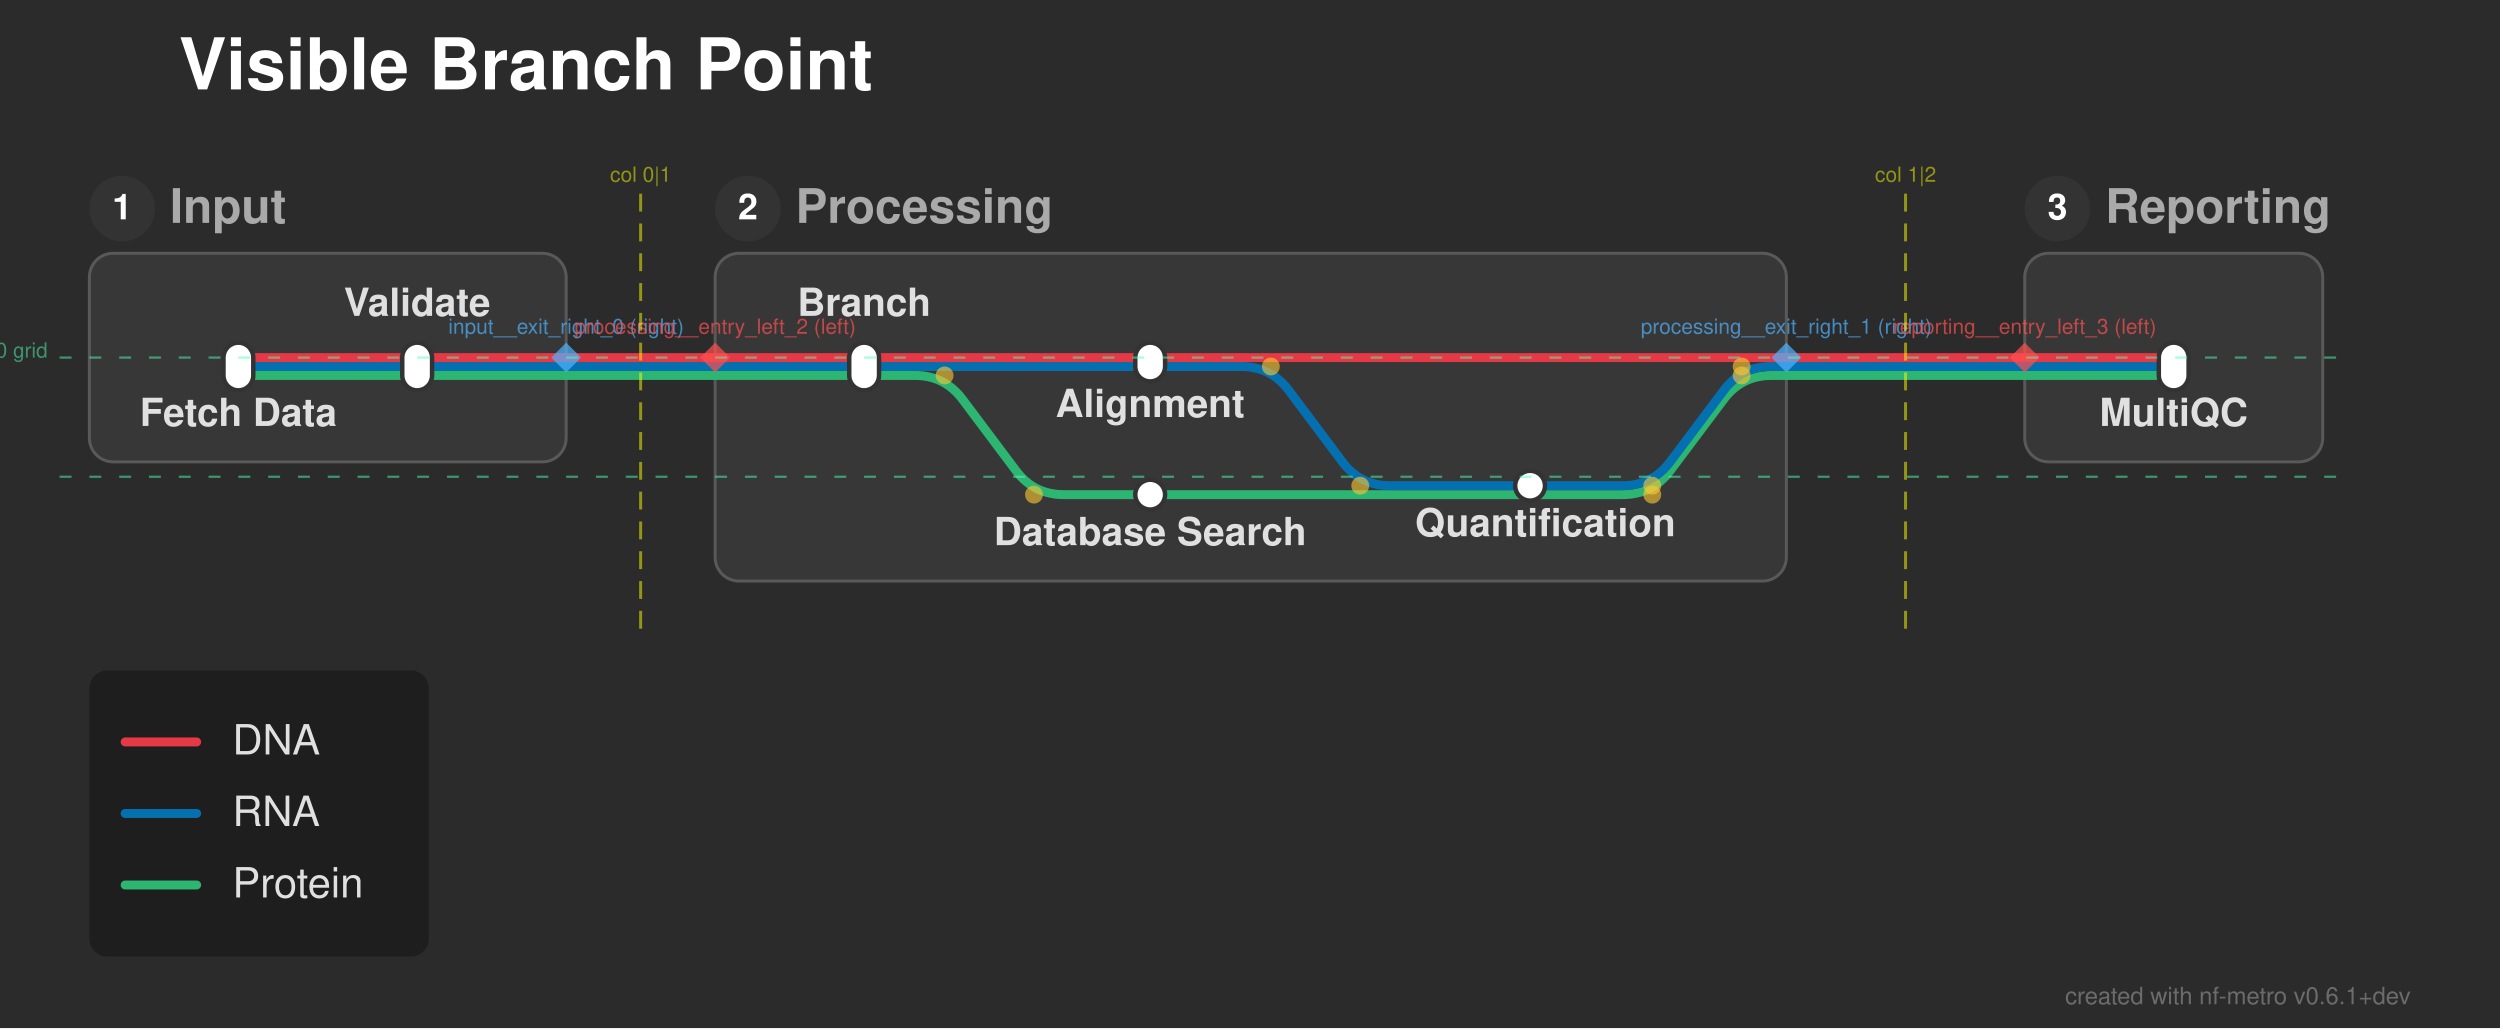
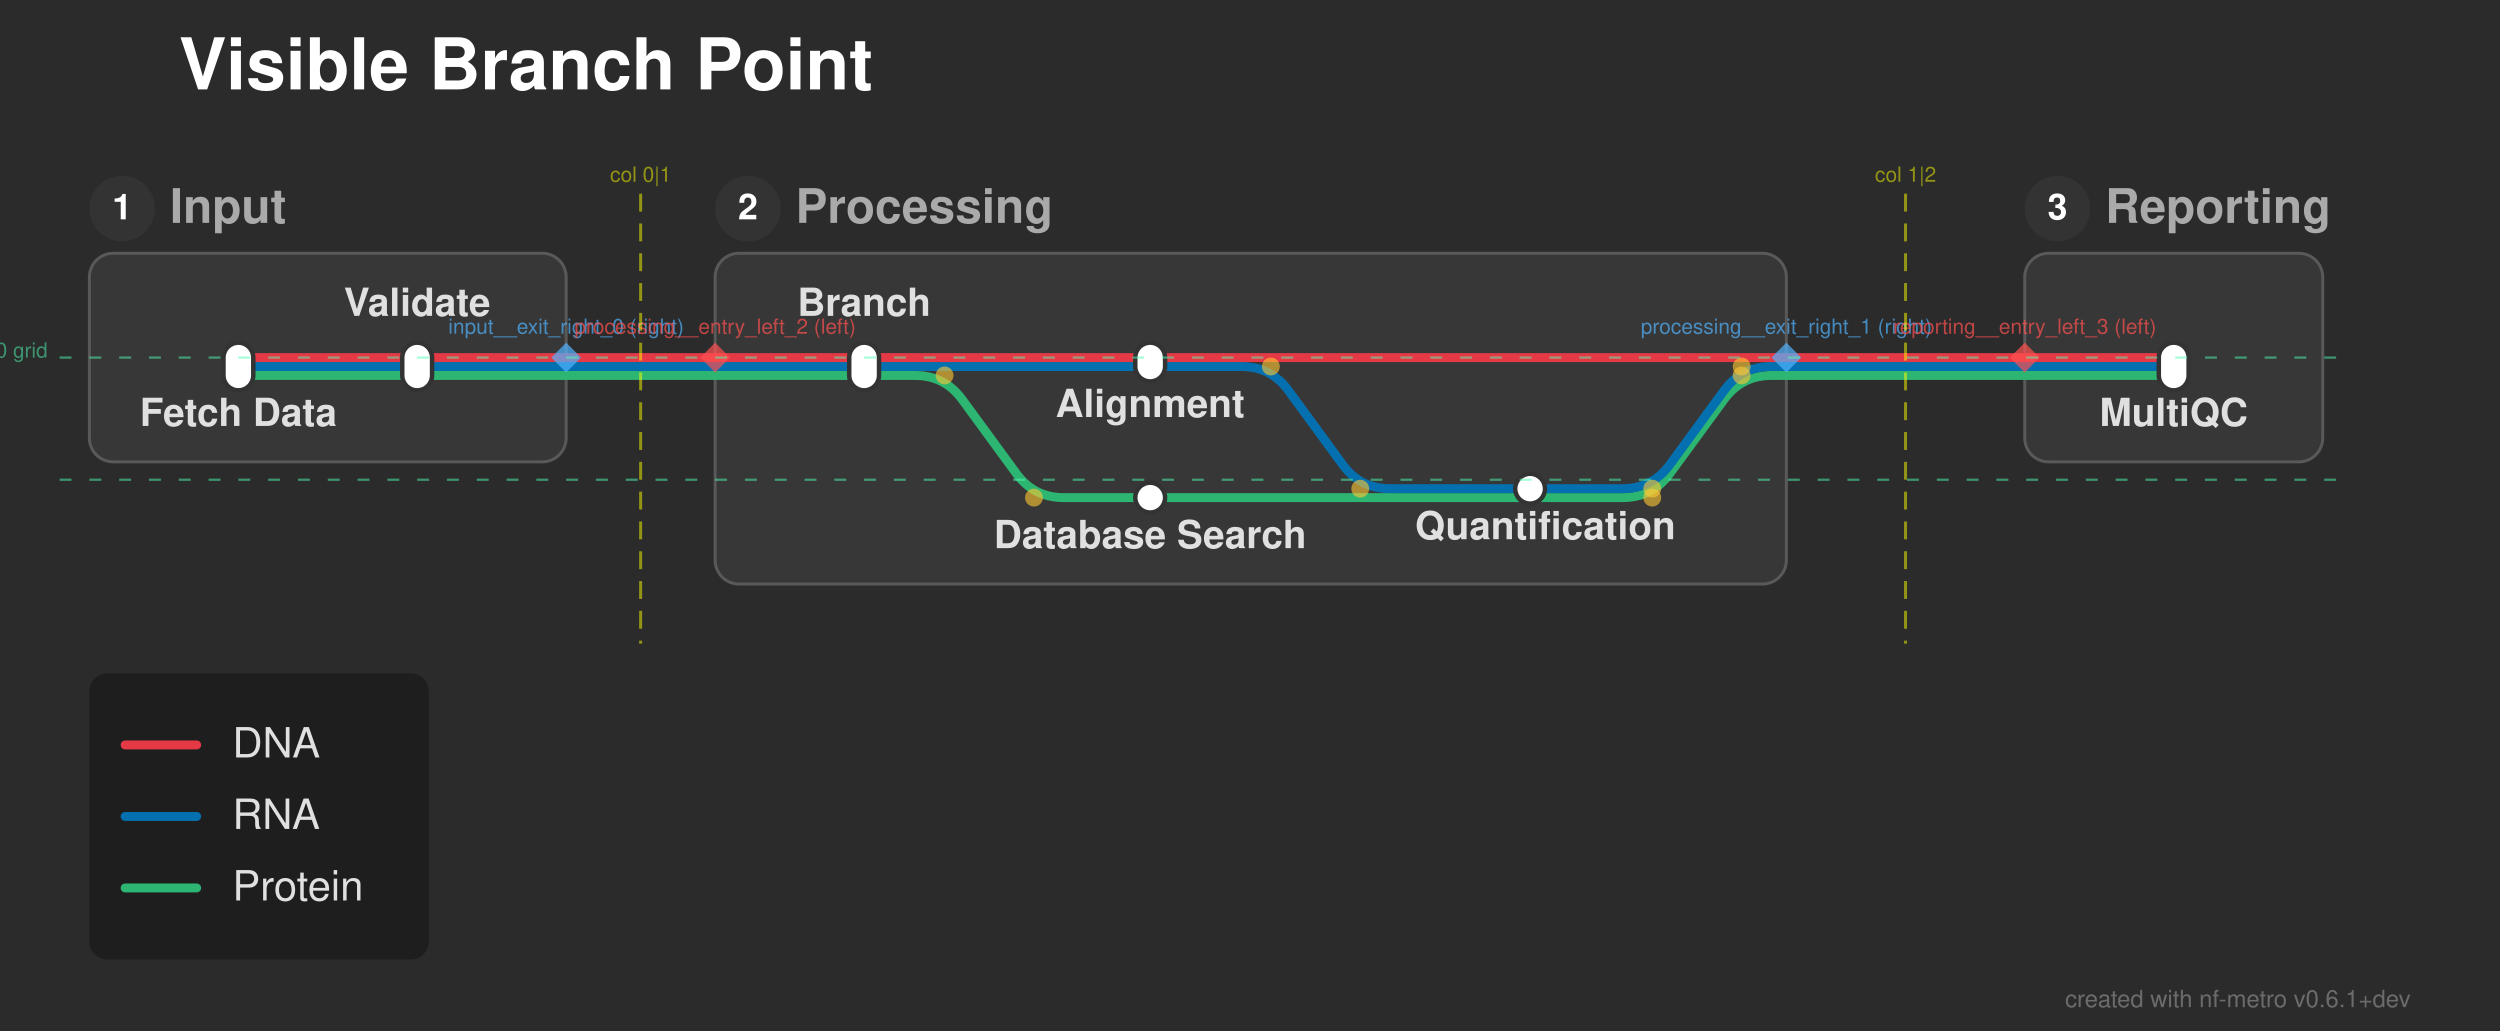
- <svg xmlns="http://www.w3.org/2000/svg" width="839" height="345" viewBox="0 0 839 345">
+ <svg xmlns="http://www.w3.org/2000/svg" width="839" height="346" viewBox="0 0 839 346">
  <defs>
</defs>
-   <rect x="0" y="0" width="839" height="345" fill="#2b2b2b" />
+   <rect x="0" y="0" width="839" height="346" fill="#2b2b2b" />
  <text x="60.0" y="30.0" font-size="24.0" fill="#ffffff" font-family="'Helvetica Neue', Helvetica, Arial, sans-serif" font-weight="bold" class="nf-metro-title">Visible Branch Point</text>
  <rect x="30.0" y="85.0" width="160.0" height="70.0" rx="8" ry="8" fill="#373737" stroke="#595959" stroke-width="1.0" />
  <circle cx="41.0" cy="70.0" r="11" fill="#333333" class="nf-metro-section-num-circle" />
  <text x="41.0" y="70.0" font-size="12" fill="#ffffff" font-family="'Helvetica Neue', Helvetica, Arial, sans-serif" font-weight="bold" text-anchor="middle" dy="0.3em">1</text>
  <text x="57.0" y="70.0" font-size="16.0" fill="#aaaaaa" font-family="'Helvetica Neue', Helvetica, Arial, sans-serif" font-weight="bold" dy="0.3em" class="nf-metro-section-label">Input</text>
-   <rect x="240.0" y="85.0" width="359.5" height="110.0" rx="8" ry="8" fill="#373737" stroke="#595959" stroke-width="1.0" />
+   <rect x="240.0" y="85.0" width="359.5" height="111.0" rx="8" ry="8" fill="#373737" stroke="#595959" stroke-width="1.0" />
  <circle cx="251.0" cy="70.0" r="11" fill="#333333" class="nf-metro-section-num-circle" />
  <text x="251.0" y="70.0" font-size="12" fill="#ffffff" font-family="'Helvetica Neue', Helvetica, Arial, sans-serif" font-weight="bold" text-anchor="middle" dy="0.3em">2</text>
  <text x="267.0" y="70.0" font-size="16.0" fill="#aaaaaa" font-family="'Helvetica Neue', Helvetica, Arial, sans-serif" font-weight="bold" dy="0.3em" class="nf-metro-section-label">Processing</text>
  <rect x="679.5" y="85.0" width="100.0" height="70.0" rx="8" ry="8" fill="#373737" stroke="#595959" stroke-width="1.0" />
  <circle cx="690.5" cy="70.0" r="11" fill="#333333" class="nf-metro-section-num-circle" />
  <text x="690.5" y="70.0" font-size="12" fill="#ffffff" font-family="'Helvetica Neue', Helvetica, Arial, sans-serif" font-weight="bold" text-anchor="middle" dy="0.3em">3</text>
  <text x="706.5" y="70.0" font-size="16.0" fill="#aaaaaa" font-family="'Helvetica Neue', Helvetica, Arial, sans-serif" font-weight="bold" dy="0.3em" class="nf-metro-section-label">Reporting</text>
-   <path d="M386.0,166.0 L544.5,166.0 Q554.5,166.0,560.5,158.0 L578.5,134.0 Q584.5,126.0,594.5,126.0 L599.5,126.0" stroke="#2db572" stroke-width="3.0" fill="none" stroke-linecap="round" stroke-linejoin="round" />
-   <path d="M513.5,163.0 L544.5,163.0 Q554.5,163.0,560.5,155.0 L578.5,131.0 Q584.5,123.0,594.5,123.0 L599.5,123.0" stroke="#0570b0" stroke-width="3.0" fill="none" stroke-linecap="round" stroke-linejoin="round" />
+   <path d="M386.0,167.0 L544.5,167.0 Q554.5,167.0,560.405,158.93 L578.595,134.07 Q584.5,126.0,594.5,126.0 L599.5,126.0" stroke="#2db572" stroke-width="3.0" fill="none" stroke-linecap="round" stroke-linejoin="round" />
+   <path d="M513.5,164.0 L544.5,164.0 Q554.5,164.0,560.405,155.93 L578.595,131.07 Q584.5,123.0,594.5,123.0 L599.5,123.0" stroke="#0570b0" stroke-width="3.0" fill="none" stroke-linecap="round" stroke-linejoin="round" />
  <path d="M80.0,126.0 L140.0,126.0" stroke="#2db572" stroke-width="3.0" stroke-linecap="round" />
-   <path d="M290.0,126.0 L307.0,126.0 Q317.0,126.0,323.0,134.0 L341.0,158.0 Q347.0,166.0,357.0,166.0 L386.0,166.0" stroke="#2db572" stroke-width="3.0" fill="none" stroke-linecap="round" stroke-linejoin="round" />
+   <path d="M290.0,126.0 L307.0,126.0 Q317.0,126.0,322.905,134.07 L341.095,158.93 Q347.0,167.0,357.0,167.0 L386.0,167.0" stroke="#2db572" stroke-width="3.0" fill="none" stroke-linecap="round" stroke-linejoin="round" />
  <path d="M140.0,126.0 L190.0,126.0" stroke="#2db572" stroke-width="3.0" stroke-linecap="round" />
  <path d="M240.0,126.0 L290.0,126.0" stroke="#2db572" stroke-width="3.0" stroke-linecap="round" />
  <path d="M679.5,126.0 L729.5,126.0" stroke="#2db572" stroke-width="3.0" stroke-linecap="round" />
  <path d="M190.0,126.0 L240.0,126.0" stroke="#2db572" stroke-width="3.0" stroke-linecap="round" />
  <path d="M599.5,126.0 L679.5,126.0" stroke="#2db572" stroke-width="3.0" stroke-linecap="round" />
  <path d="M80.0,123.0 L140.0,123.0" stroke="#0570b0" stroke-width="3.0" stroke-linecap="round" />
  <path d="M290.0,123.0 L386.0,123.0" stroke="#0570b0" stroke-width="3.0" stroke-linecap="round" />
-   <path d="M386.0,123.0 L416.5,123.0 Q426.5,123.0,432.5,131.0 L450.5,155.0 Q456.5,163.0,466.5,163.0 L513.5,163.0" stroke="#0570b0" stroke-width="3.0" fill="none" stroke-linecap="round" stroke-linejoin="round" />
+   <path d="M386.0,123.0 L416.5,123.0 Q426.5,123.0,432.405,131.07 L450.595,155.93 Q456.5,164.0,466.5,164.0 L513.5,164.0" stroke="#0570b0" stroke-width="3.0" fill="none" stroke-linecap="round" stroke-linejoin="round" />
  <path d="M140.0,123.0 L190.0,123.0" stroke="#0570b0" stroke-width="3.0" stroke-linecap="round" />
  <path d="M240.0,123.0 L290.0,123.0" stroke="#0570b0" stroke-width="3.0" stroke-linecap="round" />
  <path d="M679.5,123.0 L729.5,123.0" stroke="#0570b0" stroke-width="3.0" stroke-linecap="round" />
  <path d="M190.0,123.0 L240.0,123.0" stroke="#0570b0" stroke-width="3.0" stroke-linecap="round" />
  <path d="M599.5,123.0 L679.5,123.0" stroke="#0570b0" stroke-width="3.0" stroke-linecap="round" />
  <path d="M80.0,120.0 L140.0,120.0" stroke="#e63946" stroke-width="3.0" stroke-linecap="round" />
  <path d="M290.0,120.0 L386.0,120.0" stroke="#e63946" stroke-width="3.0" stroke-linecap="round" />
  <path d="M140.0,120.0 L190.0,120.0" stroke="#e63946" stroke-width="3.0" stroke-linecap="round" />
  <path d="M240.0,120.0 L290.0,120.0" stroke="#e63946" stroke-width="3.0" stroke-linecap="round" />
  <path d="M386.0,120.0 L599.5,120.0" stroke="#e63946" stroke-width="3.0" stroke-linecap="round" />
  <path d="M679.5,120.0 L729.5,120.0" stroke="#e63946" stroke-width="3.0" stroke-linecap="round" />
  <path d="M190.0,120.0 L240.0,120.0" stroke="#e63946" stroke-width="3.0" stroke-linecap="round" />
  <path d="M599.5,120.0 L679.5,120.0" stroke="#e63946" stroke-width="3.0" stroke-linecap="round" />
  <rect x="75.0" y="115.0" width="10.0" height="16.0" rx="5.0" ry="5.0" fill="#ffffff" stroke="#333333" stroke-width="1.5" />
  <rect x="135.0" y="115.0" width="10.0" height="16.0" rx="5.0" ry="5.0" fill="#ffffff" stroke="#333333" stroke-width="1.5" />
  <rect x="285.0" y="115.0" width="10.0" height="16.0" rx="5.0" ry="5.0" fill="#ffffff" stroke="#333333" stroke-width="1.5" />
  <rect x="381.0" y="115.0" width="10.0" height="13.0" rx="5.0" ry="5.0" fill="#ffffff" stroke="#333333" stroke-width="1.5" />
-   <rect x="508.5" y="158.0" width="10.0" height="10.0" rx="5.0" ry="5.0" fill="#ffffff" stroke="#333333" stroke-width="1.5" />
-   <rect x="381.0" y="161.0" width="10.0" height="10.0" rx="5.0" ry="5.0" fill="#ffffff" stroke="#333333" stroke-width="1.5" />
+   <rect x="508.5" y="159.0" width="10.0" height="10.0" rx="5.0" ry="5.0" fill="#ffffff" stroke="#333333" stroke-width="1.5" />
+   <rect x="381.0" y="162.0" width="10.0" height="10.0" rx="5.0" ry="5.0" fill="#ffffff" stroke="#333333" stroke-width="1.5" />
  <rect x="724.5" y="115.0" width="10.0" height="16.0" rx="5.0" ry="5.0" fill="#ffffff" stroke="#333333" stroke-width="1.5" />
  <text x="80.0" y="137.0" font-size="13.0" fill="#e0e0e0" font-family="'Helvetica Neue', Helvetica, Arial, sans-serif" font-weight="bold" text-anchor="middle" dominant-baseline="hanging">Fetch Data</text>
  <text x="290.0" y="106.0" font-size="13.0" fill="#e0e0e0" font-family="'Helvetica Neue', Helvetica, Arial, sans-serif" font-weight="bold" text-anchor="middle" dominant-baseline="auto">Branch</text>
  <text x="729.5" y="137.0" font-size="13.0" fill="#e0e0e0" font-family="'Helvetica Neue', Helvetica, Arial, sans-serif" font-weight="bold" text-anchor="middle" dominant-baseline="hanging">MultiQC</text>
  <text x="140.0" y="106.0" font-size="13.0" fill="#e0e0e0" font-family="'Helvetica Neue', Helvetica, Arial, sans-serif" font-weight="bold" text-anchor="middle" dominant-baseline="auto">Validate</text>
  <text x="386.0" y="134.0" font-size="13.0" fill="#e0e0e0" font-family="'Helvetica Neue', Helvetica, Arial, sans-serif" font-weight="bold" text-anchor="middle" dominant-baseline="hanging">Alignment</text>
-   <text x="386.0" y="177.0" font-size="13.0" fill="#e0e0e0" font-family="'Helvetica Neue', Helvetica, Arial, sans-serif" font-weight="bold" text-anchor="middle" dominant-baseline="hanging">Database Search</text>
-   <text x="518.6" y="174.0" font-size="13.0" fill="#e0e0e0" font-family="'Helvetica Neue', Helvetica, Arial, sans-serif" font-weight="bold" text-anchor="middle" dominant-baseline="hanging">Quantification</text>
+   <text x="386.0" y="178.0" font-size="13.0" fill="#e0e0e0" font-family="'Helvetica Neue', Helvetica, Arial, sans-serif" font-weight="bold" text-anchor="middle" dominant-baseline="hanging">Database Search</text>
+   <text x="518.6" y="175.0" font-size="13.0" fill="#e0e0e0" font-family="'Helvetica Neue', Helvetica, Arial, sans-serif" font-weight="bold" text-anchor="middle" dominant-baseline="hanging">Quantification</text>
  <circle cx="317.0" cy="126.0" r="3.0" fill="rgba(255, 200, 50, 0.6)" />
-   <circle cx="347.0" cy="166.0" r="3.0" fill="rgba(255, 200, 50, 0.6)" />
+   <circle cx="347.0" cy="167.0" r="3.0" fill="rgba(255, 200, 50, 0.6)" />
  <circle cx="426.5" cy="123.0" r="3.0" fill="rgba(255, 200, 50, 0.6)" />
-   <circle cx="456.5" cy="163.0" r="3.0" fill="rgba(255, 200, 50, 0.6)" />
-   <circle cx="554.5" cy="163.0" r="3.0" fill="rgba(255, 200, 50, 0.6)" />
+   <circle cx="456.5" cy="164.0" r="3.0" fill="rgba(255, 200, 50, 0.6)" />
+   <circle cx="554.5" cy="164.0" r="3.0" fill="rgba(255, 200, 50, 0.6)" />
  <circle cx="584.5" cy="123.0" r="3.0" fill="rgba(255, 200, 50, 0.6)" />
-   <circle cx="554.5" cy="166.0" r="3.0" fill="rgba(255, 200, 50, 0.6)" />
+   <circle cx="554.5" cy="167.0" r="3.0" fill="rgba(255, 200, 50, 0.6)" />
  <circle cx="584.5" cy="126.0" r="3.0" fill="rgba(255, 200, 50, 0.6)" />
  <path d="M190.0,115.0 L195.0,120.0 L190.0,125.0 L185.0,120.0 Z" fill="rgba(80, 180, 255, 0.7)" stroke="none" />
  <text x="190.0" y="112.0" font-size="7" fill="rgba(80, 180, 255, 0.7)" font-family="'Helvetica Neue', Helvetica, Arial, sans-serif" text-anchor="middle" dominant-baseline="auto">input__exit_right_0 (right)</text>
  <path d="M599.5,115.0 L604.5,120.0 L599.5,125.0 L594.5,120.0 Z" fill="rgba(80, 180, 255, 0.7)" stroke="none" />
  <text x="599.5" y="112.0" font-size="7" fill="rgba(80, 180, 255, 0.7)" font-family="'Helvetica Neue', Helvetica, Arial, sans-serif" text-anchor="middle" dominant-baseline="auto">processing__exit_right_1 (right)</text>
  <path d="M240.0,115.0 L245.0,120.0 L240.0,125.0 L235.0,120.0 Z" fill="rgba(255, 80, 80, 0.7)" stroke="none" />
  <text x="240.0" y="112.0" font-size="7" fill="rgba(255, 80, 80, 0.7)" font-family="'Helvetica Neue', Helvetica, Arial, sans-serif" text-anchor="middle" dominant-baseline="auto">processing__entry_left_2 (left)</text>
  <path d="M679.5,115.0 L684.5,120.0 L679.5,125.0 L674.5,120.0 Z" fill="rgba(255, 80, 80, 0.7)" stroke="none" />
  <text x="679.5" y="112.0" font-size="7" fill="rgba(255, 80, 80, 0.7)" font-family="'Helvetica Neue', Helvetica, Arial, sans-serif" text-anchor="middle" dominant-baseline="auto">reporting__entry_left_3 (left)</text>
-   <path d="M215.0,65.0 L215.0,215.0" stroke="rgba(255, 255, 0, 0.5)" stroke-width="1" stroke-dasharray="6,4" />
+   <path d="M215.0,65.0 L215.0,216.0" stroke="rgba(255, 255, 0, 0.5)" stroke-width="1" stroke-dasharray="6,4" />
  <text x="215.0" y="61.0" font-size="7" fill="rgba(255, 255, 0, 0.5)" font-family="'Helvetica Neue', Helvetica, Arial, sans-serif" text-anchor="middle">col 0|1</text>
-   <path d="M639.5,65.0 L639.5,215.0" stroke="rgba(255, 255, 0, 0.5)" stroke-width="1" stroke-dasharray="6,4" />
+   <path d="M639.5,65.0 L639.5,216.0" stroke="rgba(255, 255, 0, 0.5)" stroke-width="1" stroke-dasharray="6,4" />
  <text x="639.5" y="61.0" font-size="7" fill="rgba(255, 255, 0, 0.5)" font-family="'Helvetica Neue', Helvetica, Arial, sans-serif" text-anchor="middle">col 1|2</text>
  <path d="M20.0,120.0 L789.5,120.0" stroke="rgba(80, 255, 180, 0.5)" stroke-width="0.75" stroke-dasharray="4,6" />
  <text x="16.0" y="120.0" font-size="7" fill="rgba(80, 255, 180, 0.5)" font-family="'Helvetica Neue', Helvetica, Arial, sans-serif" text-anchor="end">row 0 grid</text>
-   <path d="M20.0,160.0 L789.5,160.0" stroke="rgba(80, 255, 180, 0.5)" stroke-width="0.75" stroke-dasharray="4,6" />
-   <rect x="30.0" y="225.0" width="113.9" height="96.0" rx="6" ry="6" fill="rgba(0, 0, 0, 0.3)" />
-   <path d="M42.0,249.0 L66.0,249.0" stroke="#e63946" stroke-width="3.0" stroke-linecap="round" />
-   <text x="78.0" y="249.0" font-size="14.0" fill="#e0e0e0" font-family="'Helvetica Neue', Helvetica, Arial, sans-serif" dy="0.3em">DNA</text>
-   <path d="M42.0,273.0 L66.0,273.0" stroke="#0570b0" stroke-width="3.0" stroke-linecap="round" />
-   <text x="78.0" y="273.0" font-size="14.0" fill="#e0e0e0" font-family="'Helvetica Neue', Helvetica, Arial, sans-serif" dy="0.3em">RNA</text>
-   <path d="M42.0,297.0 L66.0,297.0" stroke="#2db572" stroke-width="3.0" stroke-linecap="round" />
-   <text x="78.0" y="297.0" font-size="14.0" fill="#e0e0e0" font-family="'Helvetica Neue', Helvetica, Arial, sans-serif" dy="0.3em">Protein</text>
-   <text x="809.0" y="337.0" font-size="8" fill="rgba(150, 150, 150, 0.6)" font-family="'Helvetica Neue', Helvetica, Arial, sans-serif" text-anchor="end">created with nf-metro v0.6.1+dev</text>
+   <path d="M20.0,161.0 L789.5,161.0" stroke="rgba(80, 255, 180, 0.5)" stroke-width="0.75" stroke-dasharray="4,6" />
+   <rect x="30.0" y="226.0" width="113.9" height="96.0" rx="6" ry="6" fill="rgba(0, 0, 0, 0.3)" />
+   <path d="M42.0,250.0 L66.0,250.0" stroke="#e63946" stroke-width="3.0" stroke-linecap="round" />
+   <text x="78.0" y="250.0" font-size="14.0" fill="#e0e0e0" font-family="'Helvetica Neue', Helvetica, Arial, sans-serif" dy="0.3em">DNA</text>
+   <path d="M42.0,274.0 L66.0,274.0" stroke="#0570b0" stroke-width="3.0" stroke-linecap="round" />
+   <text x="78.0" y="274.0" font-size="14.0" fill="#e0e0e0" font-family="'Helvetica Neue', Helvetica, Arial, sans-serif" dy="0.3em">RNA</text>
+   <path d="M42.0,298.0 L66.0,298.0" stroke="#2db572" stroke-width="3.0" stroke-linecap="round" />
+   <text x="78.0" y="298.0" font-size="14.0" fill="#e0e0e0" font-family="'Helvetica Neue', Helvetica, Arial, sans-serif" dy="0.3em">Protein</text>
+   <text x="809.0" y="338.0" font-size="8" fill="rgba(150, 150, 150, 0.6)" font-family="'Helvetica Neue', Helvetica, Arial, sans-serif" text-anchor="end">created with nf-metro v0.6.1+dev</text>
</svg>
